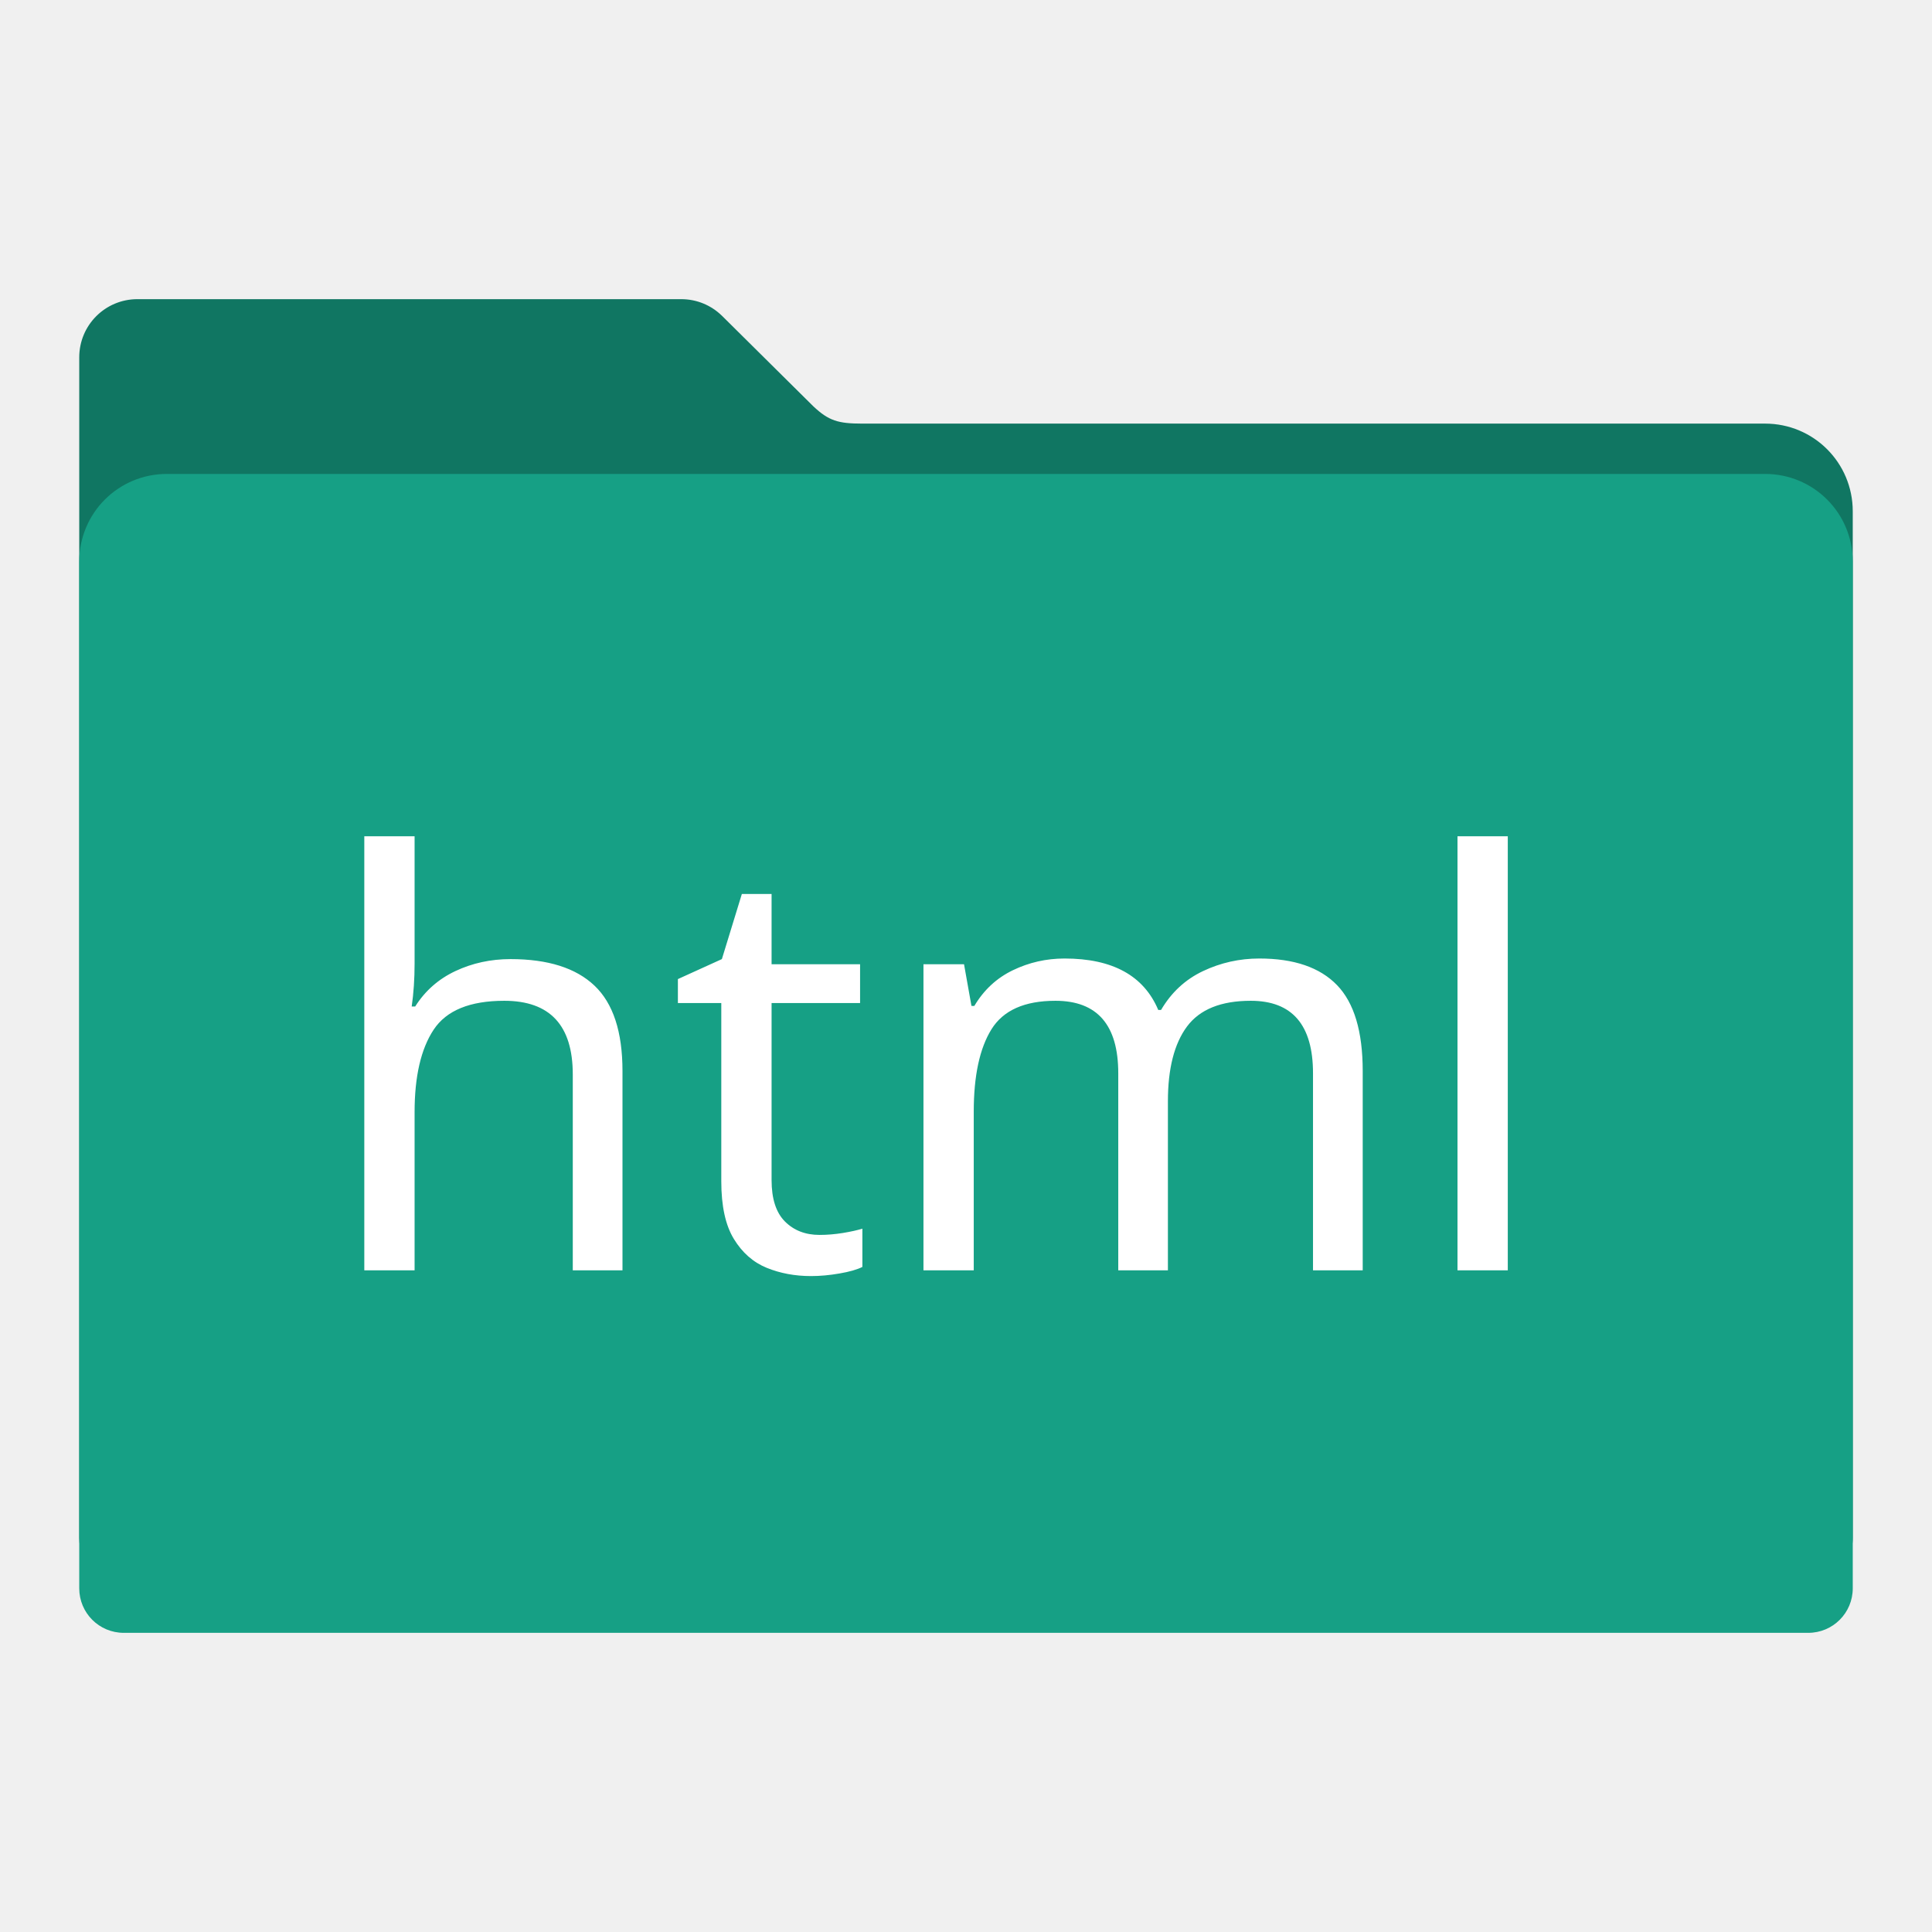
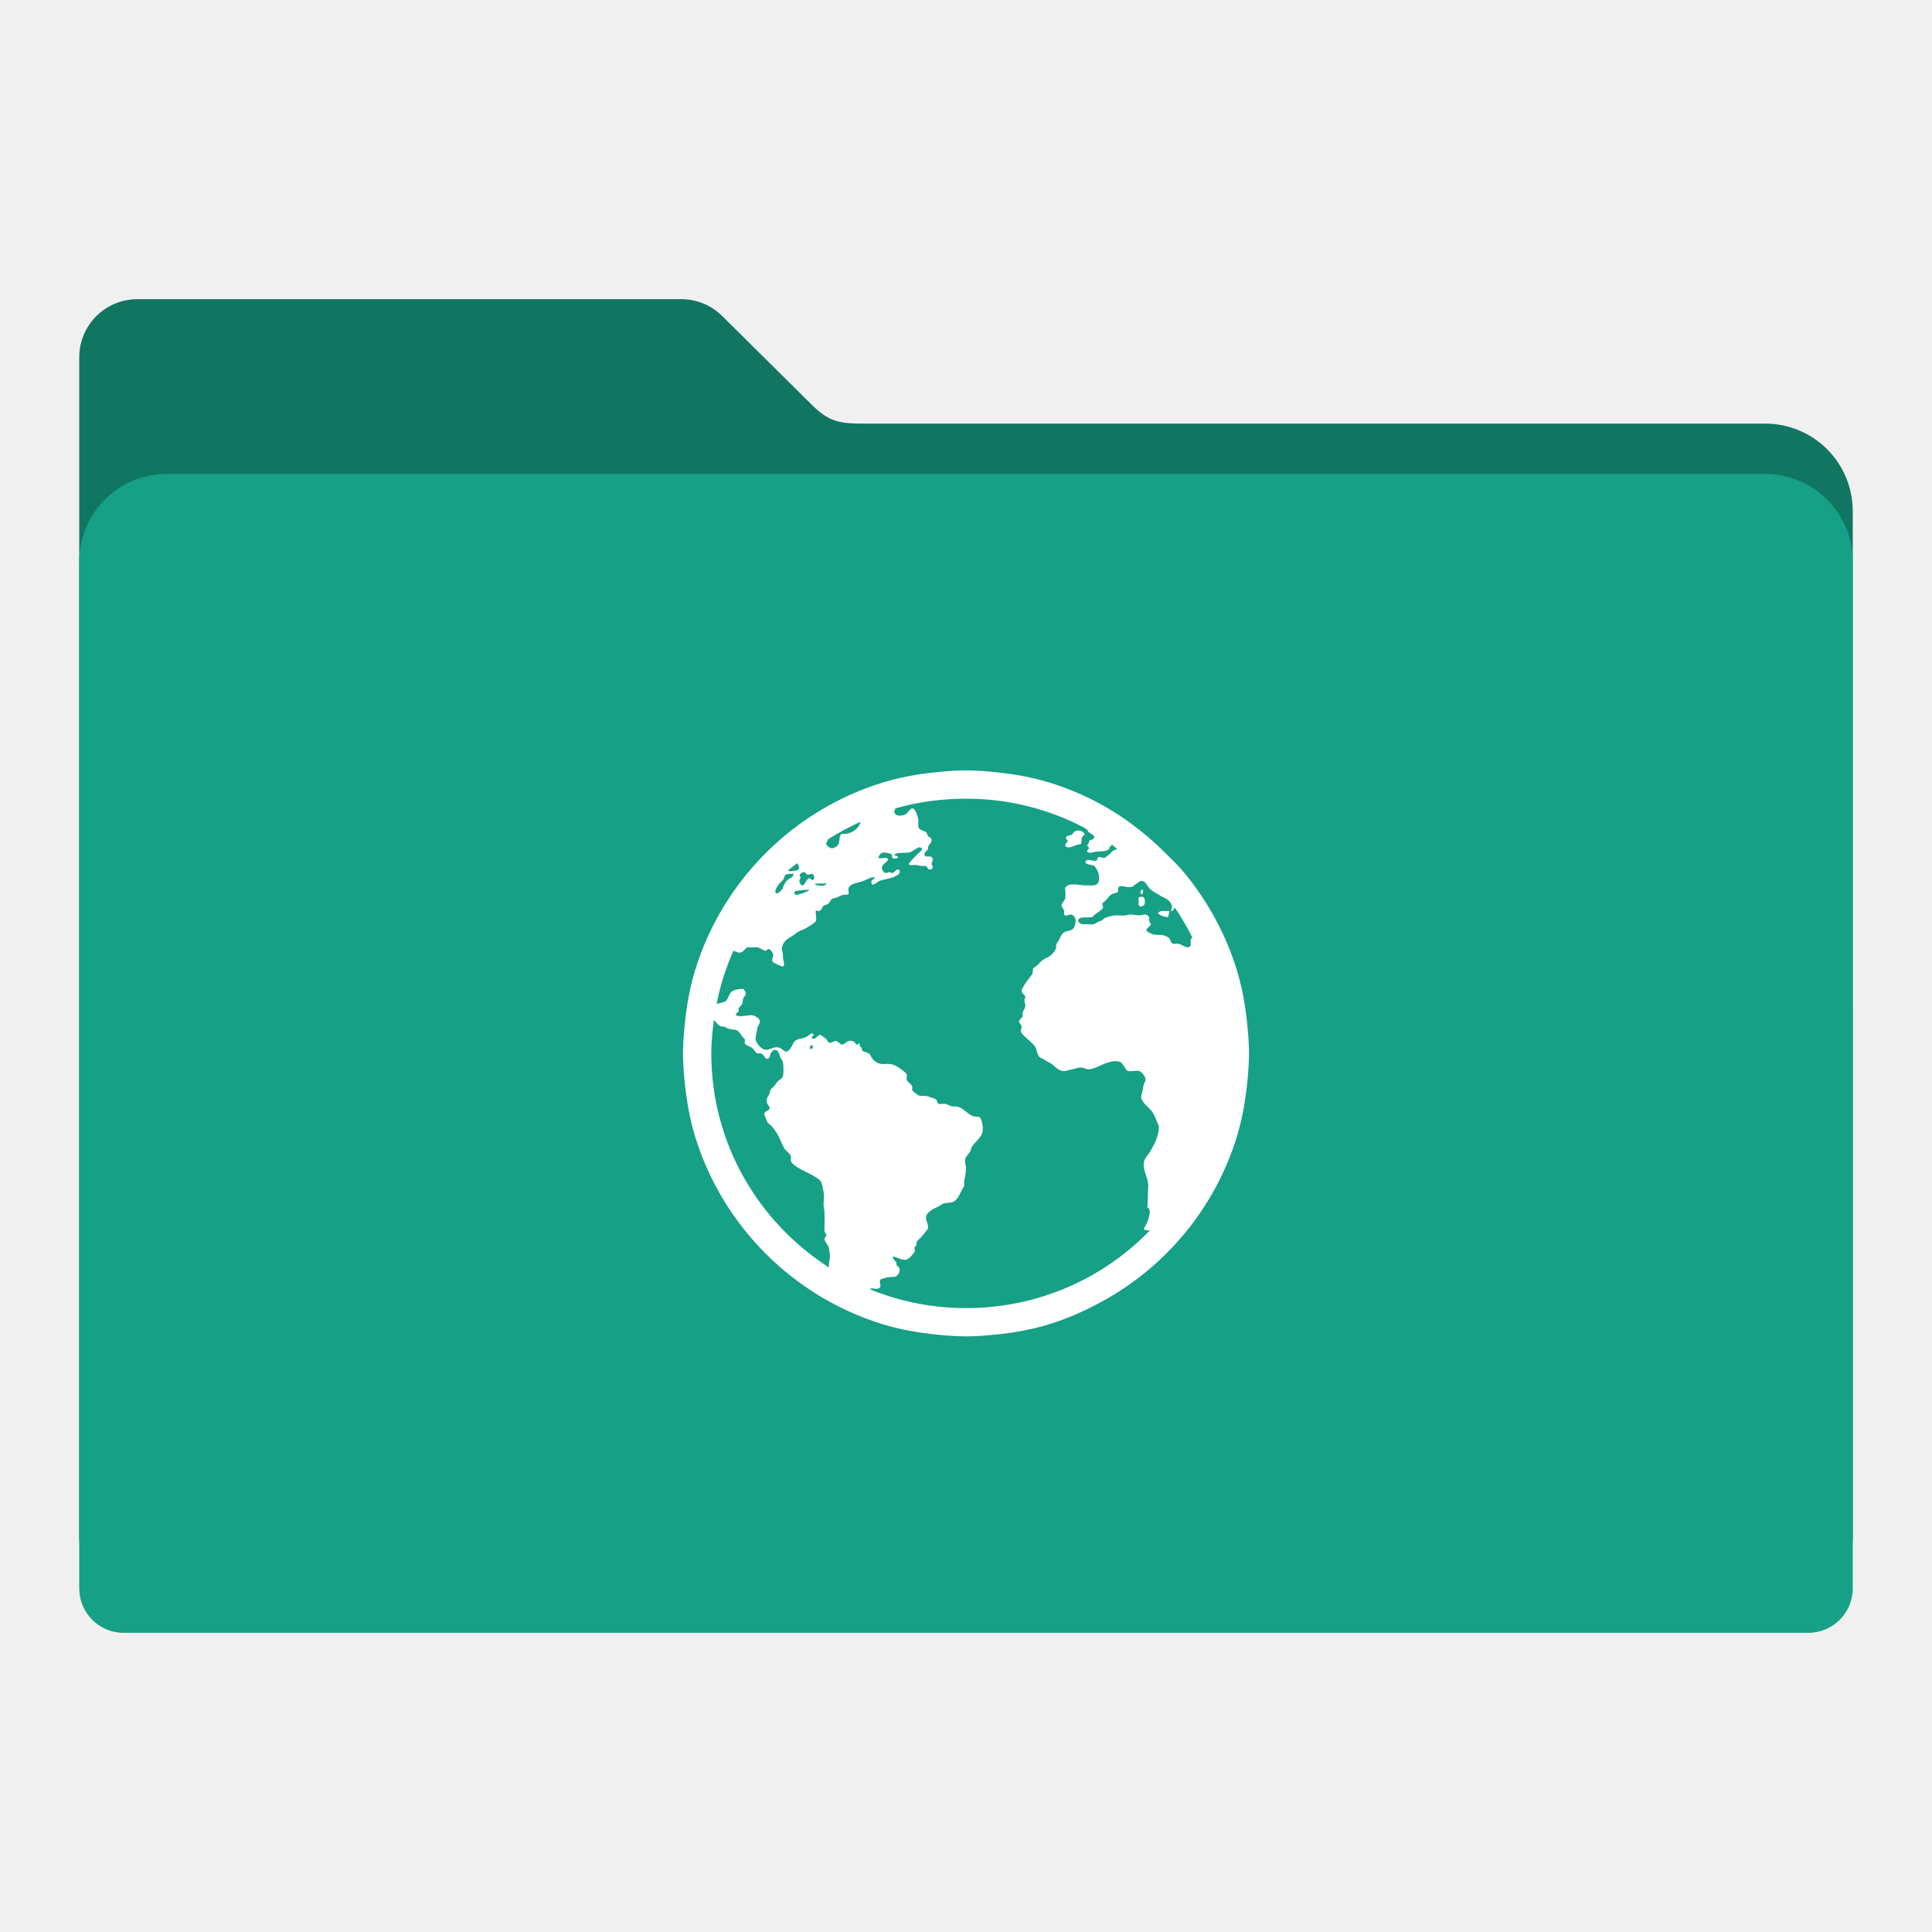
<svg xmlns="http://www.w3.org/2000/svg" id="svg2" version="1.1" width="512" height="512" viewBox="0 0 512 512">
  <defs id="defs6" />
  <path style="fill:#107662;fill-opacity:1;fill-rule:evenodd;stroke:#000000;stroke-width:0;stroke-linecap:butt;stroke-linejoin:miter;stroke-miterlimit:4;stroke-dasharray:none;stroke-opacity:1" d="m 36.434,79.28 c -8.55,0 -15.434,6.882 -15.434,15.432 l 0,40.79 0,131.272 0,132.816 0,7.985 c 0,6.543 5.267,11.81 11.81,11.81 l 446.379,0 c 6.543,0 11.811,-5.267 11.811,-11.81 l 0,-140.801 -0.002,0 0,-131.272 c 0,-12.876 -10.365,-23.241 -23.241,-23.241 l -239.273,0 c -6.356,0 -8.866,-0.749 -12.936,-4.577 L 191.542,83.896 c -0.082,-0.083 -0.166,-0.164 -0.249,-0.246 l -0.048,-0.046 -0.002,0.002 c -2.773,-2.676 -6.543,-4.325 -10.719,-4.325 z" id="rect2982-2" />
  <path style="fill:#16a085;fill-opacity:1;fill-rule:evenodd;stroke:#000000;stroke-width:0;stroke-linecap:butt;stroke-linejoin:miter;stroke-miterlimit:4;stroke-dasharray:none;stroke-opacity:1" d="m 44.241,125.596 c -12.876,0 -23.241,10.365 -23.241,23.241 l 0,131.272 0,132.816 0,7.985 c 0,6.543 5.267,11.81 11.81,11.81 l 446.379,0 c 6.543,0 11.811,-5.267 11.811,-11.81 l 0,-140.801 -0.002,0 0,-131.272 c 0,-12.876 -10.365,-23.241 -23.241,-23.241 l -423.515,0 z" id="rect2982" />
-   <text xml:space="preserve" style="font-style:normal;font-variant:normal;font-weight:500;font-stretch:normal;font-size:151.362px;line-height:125%;font-family:KanjiStrokeOrders;-inkscape-font-specification:'KanjiStrokeOrders Medium';letter-spacing:0px;word-spacing:0px;fill:#000000;fill-opacity:1;stroke:none" x="83.685" y="336.658" id="text3845">
-     <tspan id="tspan3847" x="83.685" y="336.658" style="font-style:normal;font-variant:normal;font-weight:normal;font-stretch:normal;font-family:Sans;-inkscape-font-specification:Clean;fill:#ffffff">html</tspan>
-   </text>
+   <path style="color:#000000;fill:#ffffff;fill-opacity:1;fill-rule:nonzero" d="m 256,204.158 c -2.597,0 -5.207,0.214 -7.734,0.469 -5.055,0.51 -9.829,1.356 -14.531,2.812 -23.513,7.283 -42.17,25.94 -49.453,49.453 -1.457,4.703 -2.302,9.476 -2.812,14.531 -0.255,2.527 -0.469,5.138 -0.469,7.734 0,2.597 0.214,5.207 0.469,7.734 0.51,5.055 1.356,9.829 2.812,14.531 7.283,23.513 25.94,42.17 49.453,49.453 4.703,1.456 9.476,2.302 14.531,2.812 2.527,0.255 5.138,0.469 7.734,0.469 2.597,0 5.207,-0.214 7.734,-0.469 5.055,-0.51 9.829,-1.356 14.531,-2.812 4.697,-1.461 9.343,-3.55 13.594,-5.859 17.006,-9.215 30.033,-24.783 35.859,-43.594 1.457,-4.703 2.302,-9.476 2.812,-14.531 0.255,-2.527 0.469,-5.138 0.469,-7.734 0,-2.589 -0.213,-5.213 -0.469,-7.734 -0.51,-5.055 -1.356,-9.829 -2.812,-14.531 -2.913,-9.405 -7.724,-18.144 -13.828,-25.547 -1.528,-1.852 -3.225,-3.46 -4.922,-5.156 -6.778,-6.778 -14.693,-12.387 -23.672,-16.172 -2.243,-0.949 -4.683,-1.848 -7.031,-2.578 -4.703,-1.457 -9.476,-2.302 -14.531,-2.812 -2.527,-0.255 -5.137,-0.469 -7.734,-0.469 z m 0,7.5 c 11.35,0 22.019,2.785 31.406,7.734 0.248,0.131 0.457,0.335 0.703,0.469 0.19,0.251 0.135,0.519 0.469,0.703 0.245,0.136 0.472,0.346 0.703,0.469 0.395,0.218 0.785,0.555 0.703,0.938 -0.109,0.559 -1.024,0.528 -1.406,0.938 0.052,0.791 -0.265,0.64 -0.469,1.172 0.123,0.341 0.415,0.294 0.469,0.703 -0.068,0.436 -0.633,0.487 -0.469,0.938 0.737,0.573 1.414,0.095 2.109,0 1.527,-0.191 2.809,0.03 3.75,-0.703 -0.1,-0.584 0.458,-0.75 0.703,-1.172 0.498,0.349 0.918,0.81 1.406,1.172 -0.286,0.123 -0.913,0.305 -1.172,0.469 -0.382,0.259 -0.501,0.651 -0.938,0.938 -0.314,0.218 -1.079,0.938 -1.406,0.938 -0.395,0 -1.12,-0.329 -1.406,-0.234 -0.409,0.123 -0.241,0.774 -0.703,0.938 -0.9,0.327 -2.499,-0.88 -2.812,0.469 0.382,0.777 1.662,0.515 2.344,0.938 0.423,0.273 1.063,1.646 1.172,2.109 0.109,0.382 0.163,1.7 0,2.109 -0.423,1.091 -1.558,0.965 -2.812,0.938 -0.341,0 -0.624,0.03 -0.938,0 -2.113,-0.137 -4.202,-0.81 -5.156,0.703 0.068,1.159 0.259,1.804 0,2.812 -0.191,0.736 -0.978,1.234 -0.938,1.875 0.015,0.327 0.622,0.956 0.703,1.406 0.052,0.245 -0.109,0.72 0,0.938 0.355,0.668 1.248,-0.109 1.875,0 0.6,0.095 1.172,0.973 1.172,1.641 0,0.477 -0.169,1.411 -0.469,1.875 -0.6,0.9 -1.719,0.681 -2.578,1.172 -0.709,0.409 -0.984,1.4 -1.406,2.109 -0.45,0.763 -0.881,1.019 -0.703,2.109 -0.614,1.213 -1.31,1.992 -2.578,2.578 -0.368,0.163 -0.831,0.457 -1.172,0.703 -0.273,0.19 -0.556,0.501 -0.938,0.938 -0.477,0.532 -1.147,0.763 -1.406,1.172 -0.191,0.314 -0.03,0.984 -0.234,1.406 -0.3,0.573 -0.79,1.068 -1.172,1.641 -0.177,0.273 -0.513,0.583 -0.703,0.938 -0.436,0.791 -1.019,1.414 -0.938,2.109 0.068,0.668 0.897,0.82 0.938,1.406 0.037,0.327 -0.248,0.583 -0.234,0.938 0.015,0.518 0.194,0.763 0.234,1.172 0.095,1.009 -0.513,1.414 -0.703,2.109 -0.095,0.327 0.082,0.679 0,0.938 -0.164,0.505 -0.924,0.806 -0.938,1.406 -0.015,0.423 0.662,0.807 0.703,1.406 0.03,0.409 -0.316,0.79 -0.234,1.172 0.15,0.737 1.537,1.771 2.109,2.344 0.777,0.777 1.534,1.291 1.875,2.109 0.286,0.695 0.406,1.826 0.938,2.344 0.395,0.382 1.136,0.542 1.641,0.938 0.477,0.368 1.136,0.542 1.641,0.938 0.832,0.655 1.959,1.97 3.281,1.875 0.695,-0.052 1.332,-0.333 2.109,-0.469 0.804,-0.137 1.76,-0.55 2.578,-0.469 0.627,0.068 1.221,0.51 1.875,0.469 0.682,-0.037 1.567,-0.363 2.344,-0.703 1.35,-0.587 3.427,-1.693 5.391,-1.406 1.5,0.218 1.528,1.91 2.578,2.578 1.2,0.109 2.092,-0.232 3.047,0 0.723,0.177 1.572,1.537 1.641,2.109 0.068,0.587 -0.387,1.038 -0.469,1.406 -0.191,0.791 -0.333,1.839 -0.469,2.344 -0.109,0.395 -0.248,0.777 -0.234,1.172 0,0.355 0.569,1.177 0.938,1.641 0.45,0.573 1.095,1.014 1.641,1.641 0.995,1.145 1.414,2.706 2.109,4.219 0.177,0.382 -0.164,0.46 0,0.938 -0.3,2.29 -1.078,3.793 -2.578,6.328 -0.709,0.818 -1.42,1.79 -1.406,2.812 -0.052,2.454 1.281,3.722 1.172,6.094 -0.245,3.19 0.015,3.687 -0.234,5.391 1.077,0.545 0.547,2.15 0.234,3.281 -0.464,1.349 -0.913,1.678 -1.172,2.578 0.559,0.241 1.028,0.302 1.641,0.234 -12.281,12.768 -29.635,20.625 -48.75,20.625 -8.947,0 -17.498,-1.76 -25.312,-4.922 -0.03,-0.007 0.022,-0.224 0,-0.234 0.709,-0.3 2.06,0.526 2.578,-0.469 0.26,-0.477 -0.341,-1.398 0,-1.875 0.245,-0.327 1.839,-0.622 2.344,-0.703 0.723,-0.123 1.466,0.022 1.875,-0.234 0.45,-0.286 1.019,-1.03 0.938,-1.875 -0.037,-0.395 -0.391,-0.584 -0.703,-0.938 -0.259,-0.3 -0.06,-0.664 -0.234,-0.938 -0.327,-0.477 -0.801,-0.71 -0.938,-1.406 0.982,-0.191 2.332,1.099 3.75,0.703 0.668,-0.191 1.796,-1.482 2.109,-2.109 0.095,-0.191 -0.109,-0.94 0,-1.172 0.123,-0.259 0.427,-0.333 0.469,-0.469 0.095,-0.368 -0.082,-0.472 0,-0.703 0.245,-0.695 0.997,-1.136 1.406,-1.641 0.314,-0.382 0.651,-0.777 0.938,-1.172 0.327,-0.423 0.486,-0.569 0.703,-0.938 0.205,-1.24 -0.769,-2.191 -0.469,-3.281 0.327,-1.227 2.095,-2.019 3.281,-2.578 0.409,-0.191 0.831,-0.581 1.172,-0.703 0.818,-0.286 1.815,-0.197 2.578,-0.469 1.282,-0.464 1.716,-1.875 2.344,-3.047 0.3,-0.545 0.648,-1.011 0.703,-1.406 0.052,-0.355 -0.068,-0.763 0,-1.172 0.068,-0.409 0.126,-0.722 0.234,-1.172 0.15,-0.586 0.234,-1.689 0.234,-2.344 0,-0.545 -0.221,-0.681 -0.234,-1.172 -0.095,-1.772 0.517,-1.845 1.172,-2.812 0.327,-0.477 0.472,-1.3 0.703,-1.641 1.104,-1.636 2.949,-2.441 2.812,-4.922 -0.052,-0.818 -0.338,-2.553 -0.938,-2.812 -0.341,-0.15 -1.136,-0.045 -1.641,-0.234 -1.609,-0.6 -2.776,-2.442 -4.453,-2.578 -0.355,-0.015 -0.542,0.015 -0.938,0 -0.655,-0.015 -1.373,-0.622 -2.109,-0.703 -0.463,-0.052 -1.368,0.137 -1.641,0 -0.423,-0.205 -0.363,-0.94 -0.703,-1.172 -0.273,-0.191 -0.749,-0.319 -1.172,-0.469 -0.668,-0.259 -1.098,-0.414 -1.875,-0.469 -0.245,-0.015 -0.899,0.037 -1.172,0 -0.423,-0.068 -0.776,-0.458 -1.172,-0.703 -0.49,-0.3 -0.733,-0.514 -0.938,-0.938 0.45,-1.472 -1.106,-1.719 -1.406,-2.578 -0.137,-0.395 0.137,-1.052 0,-1.406 -0.177,-0.505 -0.613,-0.749 -1.172,-1.172 -0.982,-0.763 -1.877,-1.463 -3.281,-1.641 -0.627,-0.068 -1.359,0.052 -2.109,0 -0.791,-0.052 -1.744,-0.49 -2.344,-1.172 -0.573,-0.668 -0.667,-1.327 -1.172,-1.641 -0.477,-0.3 -1.313,-0.391 -1.641,-0.703 -0.15,-0.137 -0.098,-0.391 -0.234,-0.703 -0.245,-0.491 -0.769,-0.572 -0.469,-1.172 -0.545,-0.273 -0.351,0.344 -0.938,0.234 -0.532,-0.75 -0.91,-1.169 -2.109,-0.938 -0.545,0.109 -1,0.924 -1.641,0.938 -0.532,0.015 -0.945,-0.842 -1.641,-0.938 -0.532,-0.068 -1.272,0.55 -1.641,0.469 -0.587,-0.109 -0.64,-0.817 -1.172,-1.172 -0.395,-0.26 -1.188,-0.951 -1.406,-0.938 -0.682,0.015 -1.169,1.442 -2.109,0.938 -0.464,-0.587 0.78,-0.627 0.234,-1.172 -0.409,-0.409 -0.61,0.015 -0.938,0.234 -0.382,0.259 -0.749,0.553 -1.172,0.703 -0.941,0.355 -1.607,0.322 -2.344,0.703 -0.682,0.355 -0.776,0.945 -1.172,1.641 -0.314,0.573 -0.929,1.379 -1.406,1.406 -0.573,0.037 -1.122,-0.719 -1.641,-0.938 -1.568,-0.682 -2.455,0.455 -3.75,0.469 -1.2,0.015 -2.867,-1.915 -2.812,-3.047 0.037,-0.695 0.387,-1.719 0.469,-2.578 0.068,-0.682 0.69,-1.248 0.703,-1.875 0.015,-0.832 -1.33,-1.545 -1.875,-1.641 -1.282,-0.232 -2.994,0.573 -4.453,0 -0.273,-0.464 0.539,-0.722 0.703,-1.172 0.095,-0.259 -0.095,-0.417 0,-0.703 0.164,-0.436 0.733,-0.708 0.938,-1.172 0.15,-0.355 0.084,-0.97 0.234,-1.406 0.177,-0.491 0.661,-0.817 0.703,-1.172 0.052,-0.464 -0.336,-1.106 -0.703,-1.406 -1.132,0.068 -1.924,0.172 -2.578,0.469 -1.473,0.668 -1.092,2.583 -2.578,3.047 -0.505,0.164 -1.302,0.373 -1.875,0.469 0.97,-4.907 2.482,-9.6 4.453,-14.062 0.518,0.095 0.956,0.427 1.406,0.469 1.254,0.095 1.307,-0.861 2.344,-1.406 1.064,0.15 1.61,-0.109 2.578,0 0.655,0.068 1.591,0.897 2.109,0.938 0.436,0.015 0.528,-0.537 0.938,-0.469 0.409,0.068 1.104,0.915 1.172,1.406 0.068,0.614 -0.412,1.193 -0.234,1.875 0.641,0.655 1.899,1.025 2.812,1.406 0.6,-0.491 0.095,-1.635 0,-2.344 -0.015,-0.314 0.037,-0.651 0,-0.938 -0.068,-0.49 -0.234,-0.984 -0.234,-1.406 0,-1.949 1.504,-2.752 2.812,-3.516 0.559,-0.327 1.15,-0.926 1.641,-1.172 0.695,-0.341 1.068,-0.377 1.641,-0.703 1.036,-0.587 2.008,-1.207 2.812,-1.875 0.368,-0.886 -0.037,-1.94 0,-2.812 0.368,-0.232 0.542,0.037 0.938,0 0.627,-0.137 0.817,-1.052 1.172,-1.406 0.205,-0.205 0.926,-0.265 1.172,-0.469 0.627,-0.491 0.626,-1.188 1.172,-1.406 0.191,-0.068 0.637,-0.153 0.938,-0.234 0.409,-0.109 0.986,-0.472 1.641,-0.703 0.423,-0.15 1.477,-0.075 1.641,-0.234 0.205,-0.205 -0.052,-1.093 0,-1.406 0.327,-1.54 2.607,-1.591 3.984,-2.109 0.954,-0.368 1.983,-1.142 3.047,-0.938 -0.205,0.736 -1.115,0.52 -0.938,1.406 0.232,1.24 1.673,-0.292 2.109,-0.469 0.832,-0.355 2.425,-0.542 3.516,-0.938 0.954,-0.341 2.54,-1.005 1.641,-2.109 -0.75,-0.052 -0.986,0.664 -1.641,0.938 -0.45,0.068 -0.556,-0.207 -0.938,-0.234 -0.368,-0.015 -0.569,0.302 -0.938,0.234 -0.368,-0.068 -0.883,-0.736 -0.938,-1.172 -0.15,-1.145 1.177,-1.499 1.641,-2.344 -0.313,-1.036 -1.706,-0.06 -2.578,-0.469 0.095,-0.614 0.449,-1.283 1.172,-1.406 0.587,-0.095 1.989,0.185 2.344,0.469 0.205,0.177 -0.079,0.65 0.234,0.938 0.355,0.314 0.943,0.068 1.406,0 0.164,-0.777 -1.074,-0.433 -0.938,-0.938 0.927,-0.6 2.618,-0.319 3.75,-0.469 0.655,-0.095 1.289,-0.624 1.875,-0.938 0.545,-0.314 1.068,-0.753 1.641,-0.234 0.164,0.559 -0.391,0.886 -0.703,1.172 -1.05,0.927 -1.994,1.97 -2.812,3.047 0.505,0.491 1.264,0.14 2.109,0.234 0.327,0.037 0.831,0.18 1.172,0.234 0.409,0.068 0.845,-0.068 1.172,0 0.573,0.137 0.599,0.938 1.172,0.938 0.927,0 1.001,-0.779 0.469,-1.406 0.164,-0.641 0.467,-1.191 0.234,-1.641 -0.423,-0.845 -2.028,0.139 -2.109,-0.938 -0.052,-0.682 0.692,-0.888 0.938,-1.406 -0.109,-1.309 1.074,-1.392 0.938,-2.578 -0.068,-0.491 -0.596,-0.475 -0.938,-0.938 -0.177,-0.245 -0.265,-0.76 -0.469,-0.938 -0.709,-0.6 -2.028,-0.496 -2.109,-1.641 -0.037,-0.682 0.095,-1.139 0,-1.875 -0.095,-0.695 -0.807,-2.676 -1.406,-2.812 -0.764,-0.164 -1.196,1.218 -2.109,1.641 -0.49,0.232 -1.371,0.33 -1.875,0.234 -0.327,-0.068 -0.897,-0.31 -0.938,-0.938 -0.037,-0.361 0.083,-0.489 0.234,-0.703 0.037,-0.052 -0.037,-0.181 0,-0.234 5.932,-1.705 12.269,-2.578 18.75,-2.578 z m -27.891,6.094 c -0.665,2.131 -2.591,3.347 -5.156,3.281 -0.627,0.6 -0.363,1.747 -0.703,2.578 -0.286,0.695 -1.18,1.226 -1.875,1.172 -0.505,-0.037 -1.406,-0.695 -1.406,-1.172 0,-0.391 0.378,-0.833 0.469,-1.172 2.76,-1.785 5.654,-3.314 8.672,-4.688 z m 57.422,2.344 c -0.251,0.045 -0.482,0.104 -0.703,0.234 -0.518,0.314 -0.542,0.788 -0.938,0.938 -0.559,0.205 -1.324,0.199 -1.406,0.703 -0.068,0.423 0.483,0.556 0.469,0.938 -0.205,0.505 -0.594,0.558 -0.703,1.172 0.695,1.131 2.422,0.015 3.281,-0.234 0.382,-0.109 0.733,0.06 0.938,-0.234 0.232,-0.368 0.06,-1.123 0.234,-1.641 0.191,-0.573 0.771,-0.433 0.703,-0.938 -0.052,-0.505 -1.03,-1.019 -1.875,-0.938 z m -74.297,8.672 c 0.5,0.604 0.918,1.48 0,1.875 -0.137,0.068 -1.782,0.302 -2.109,0.234 -0.101,-0.015 -0.143,-0.171 -0.234,-0.234 0.717,-0.696 1.597,-1.211 2.344,-1.875 z m 1.875,2.344 c 0.327,0.015 0.556,0.676 0.938,0.703 0.368,0.03 0.953,-0.302 1.172,-0.234 0.573,0.15 0.78,1.218 0.234,1.641 -0.45,0.052 -0.611,-0.537 -0.938,-0.469 -0.927,0.164 -1.18,1.93 -1.875,1.875 -0.655,-0.068 -1.137,-1.398 -0.469,-1.875 0.015,-0.409 -0.263,-0.528 -0.234,-0.938 0.205,-0.259 0.626,-0.744 1.172,-0.703 z m -3.047,0.469 c 0.191,0 0.166,-0.082 0.234,0 -0.095,0.722 -0.379,0.831 -0.938,1.172 -0.968,0.587 -1.561,1.324 -1.875,2.578 -0.095,0.368 -1.177,1.502 -1.641,1.406 -1.077,-0.232 0.458,-2.265 0.703,-2.578 0.273,-0.341 0.624,-0.555 0.938,-0.938 0.314,-0.382 0.404,-1.188 0.703,-1.406 0.327,-0.232 1.302,-0.263 1.875,-0.234 z m 92.344,1.875 c 1.077,-0.068 1.619,1.221 2.109,1.875 0.409,0.532 1.675,1.273 2.344,1.641 0.382,0.205 0.749,0.513 1.172,0.703 0.443,0.197 1.117,0.457 1.641,0.938 0.523,0.481 0.917,1.204 0.938,1.641 0.015,0.436 -0.303,0.763 -0.234,1.172 0.472,0.076 0.717,-0.404 0.938,-0.938 1.767,2.521 3.272,5.211 4.688,7.969 -0.287,0.178 -0.411,0.352 -0.469,0.703 -0.137,0.763 0.442,1.739 -0.703,1.875 -0.722,0.095 -1.583,-0.72 -2.578,-0.938 -0.409,-0.095 -1.079,0.109 -1.406,0 -0.75,-0.259 -0.531,-1.191 -1.172,-1.641 -0.368,-0.26 -1.289,-0.635 -1.875,-0.703 -0.368,-0.037 -0.556,0.052 -0.938,0 -0.463,-0.052 -1.259,-0.003 -1.641,-0.234 -0.368,-0.232 -1.311,-0.624 -1.406,-0.938 -0.15,-0.505 1.145,-1.218 1.172,-1.641 0.03,-0.327 -0.401,-0.447 -0.469,-0.938 -0.052,-0.3 0.068,-0.746 0,-0.938 -0.095,-0.355 -0.613,-0.689 -1.172,-0.703 -0.491,0 -0.984,0.234 -1.406,0.234 -0.6,0.015 -1.828,-0.302 -2.578,-0.234 -0.45,0.037 -0.749,0.207 -1.172,0.234 -1.186,0.095 -1.885,-0.068 -2.812,0 -0.668,0.037 -1.951,0.418 -2.578,0.703 -0.314,0.15 -0.529,0.499 -0.938,0.703 -0.191,0.095 -0.458,0.126 -0.703,0.234 -0.382,0.177 -1.038,0.608 -1.406,0.703 -0.532,0.137 -1.141,-0.037 -2.109,0 -0.695,0.037 -1.861,-0.106 -1.875,-0.938 -0.015,-1.268 2.316,-0.72 3.516,-0.938 0.45,-0.095 0.626,-0.624 1.172,-0.938 0.26,-0.15 0.458,-0.305 0.703,-0.469 0.409,-0.286 1.104,-0.845 1.172,-1.172 0.052,-0.3 -0.276,-0.72 -0.234,-0.938 0.052,-0.286 0.569,-0.569 0.938,-0.938 0.573,-0.573 0.932,-1.273 1.641,-1.641 0.477,-0.259 1.422,-0.323 1.641,-0.703 0.052,-0.436 -0.015,-0.542 0,-0.938 0.3,-0.273 0.224,-0.415 0.469,-0.469 0.737,-0.164 1.485,0.275 2.344,0.234 0.368,-0.015 0.776,0.03 1.172,-0.234 0.327,-0.218 0.611,-0.54 0.938,-0.703 0.355,-0.191 0.735,-0.676 1.172,-0.703 z m -86.016,0.703 c 0.181,-0.03 0.484,0.022 0.703,0 0.314,-0.015 0.596,0 0.938,0 0.341,0 0.801,-0.137 0.938,0 -0.218,0.9 -2.338,0.562 -3.047,0.234 0.015,-0.171 0.288,-0.205 0.469,-0.234 z m -2.578,1.641 c 0.232,0 0.458,-0.095 0.703,0 -0.627,0.532 -1.487,0.831 -2.578,1.172 -0.518,0.163 -1.311,0.338 -1.406,-0.234 -0.11,-0.709 0.474,-0.635 0.938,-0.703 0.6,-0.068 1.648,-0.221 2.344,-0.234 z m 88.828,0 c -0.45,0.15 -0.668,1.049 0,1.172 0.314,-0.191 0.317,-0.599 0.234,-1.172 -0.177,-0.191 -0.098,-0.052 -0.234,0 z m -0.234,1.875 c -0.218,0.068 -0.472,-0.015 -0.703,0.234 0.015,0.763 0.15,1.207 0,1.875 0.436,0.845 1.423,0.338 1.641,-0.234 0.26,-1.418 -0.283,-2.052 -0.938,-1.875 z m 5.859,3.75 c -0.6,-0.03 -1.052,0.185 -1.406,0.469 0.505,0.818 1.446,0.967 2.578,1.172 0.409,-0.3 0.278,-1.123 0.469,-1.641 -0.491,0 -0.806,0.03 -1.406,0 l -0.234,0 z m -119.062,28.828 c 0.479,0.61 0.997,1.322 1.641,1.641 0.341,0.177 0.736,0.14 1.172,0.234 0.355,0.068 0.597,0.36 0.938,0.469 0.723,0.245 1.771,0.21 2.344,0.469 0.873,0.382 1.359,1.907 2.109,2.344 0.037,0.436 -0.137,0.845 0,1.172 0.355,0.477 1.068,0.624 1.641,0.938 0.695,0.382 0.986,1.341 1.641,1.641 0.232,0.095 0.583,-0.109 0.938,0 0.9,0.273 1.098,1.638 1.875,1.406 0.505,-0.15 0.622,-0.916 0.703,-1.406 0.341,-0.368 0.64,-0.938 1.172,-0.938 0.845,-0.015 1.093,1.044 1.406,1.875 0.177,0.464 0.581,0.916 0.703,1.406 0.205,0.845 0.177,3.246 0,3.75 -0.218,0.627 -1.122,0.959 -1.641,1.641 -0.245,0.327 -0.513,0.72 -0.703,0.938 -0.327,0.409 -0.692,0.57 -0.938,0.938 -0.137,0.205 -0.112,0.651 -0.234,0.938 -0.409,0.872 -1.044,1.528 -0.703,2.578 0.137,0.423 0.703,0.902 0.703,1.406 0,0.6 -1.311,0.752 -1.406,1.406 -0.068,0.477 0.553,1.469 0.703,2.109 0.109,0.477 0.886,0.858 1.172,1.172 0.477,0.532 0.97,1.193 1.406,1.875 0.859,1.322 1.264,2.924 2.109,4.219 0.45,0.668 1.341,1.166 1.641,1.875 0.15,0.355 -0.137,1.079 0,1.406 0.49,1.104 2.88,2.267 3.984,2.812 0.518,0.26 0.929,0.43 1.406,0.703 0.723,0.409 2.21,1.234 2.578,1.875 0.327,0.573 0.539,1.899 0.703,2.812 0.205,1.2 -0.052,2.221 0,3.516 0.037,0.709 0.234,1.166 0.234,1.875 0,0.245 0.015,0.692 0,0.938 -0.015,0.845 0.068,1.719 0,2.578 -0.037,0.464 -0.03,1.011 0,1.406 0.037,0.423 0.442,0.569 0.469,0.938 0.03,0.395 -0.51,0.858 -0.469,1.172 0.095,0.859 1.008,1.553 1.172,2.344 0.137,0.627 0.316,2.063 0.234,2.812 -0.052,0.395 -0.18,0.97 -0.234,1.406 -0.037,0.341 0.052,0.624 0,0.938 -18.688,-12.004 -31.172,-32.858 -31.172,-56.719 0,-3.059 0.309,-5.955 0.703,-8.906 z m 25.781,6.797 c 0.655,-0.3 0.532,0.856 0,0.938 -0.505,0.068 -0.49,-0.706 0,-0.938 z" id="path26" />
</svg>
